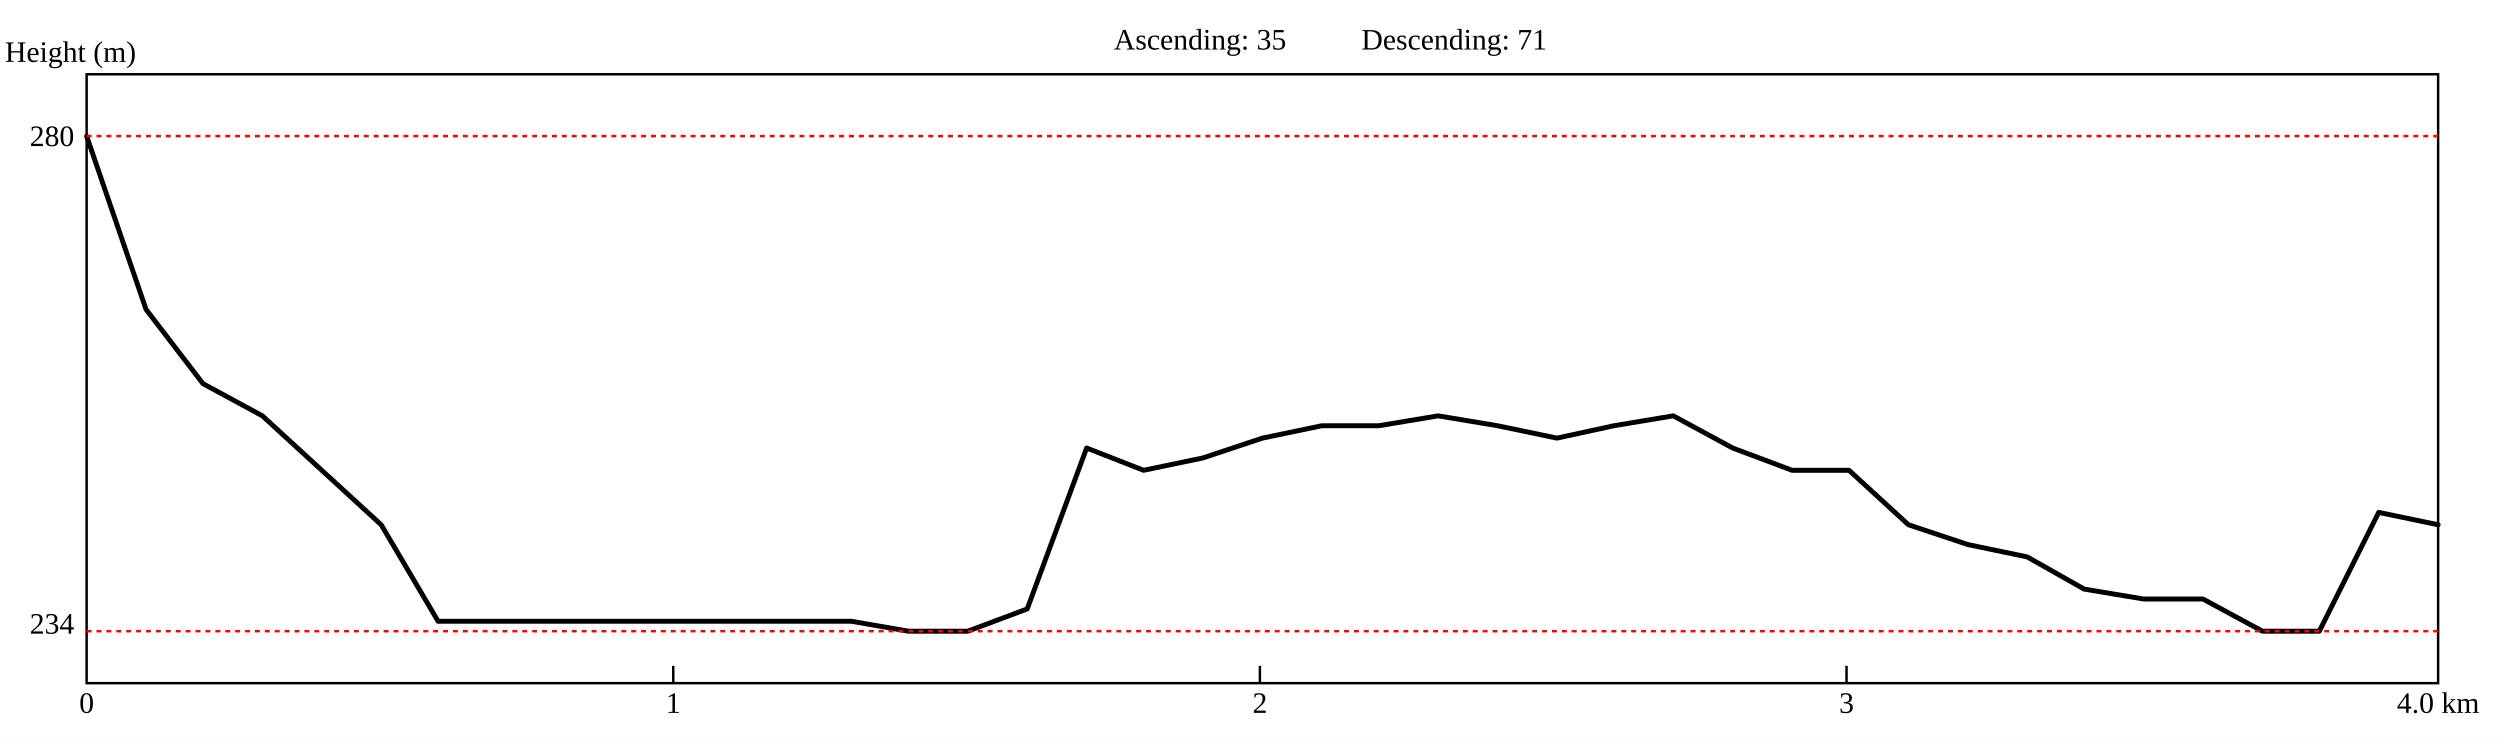
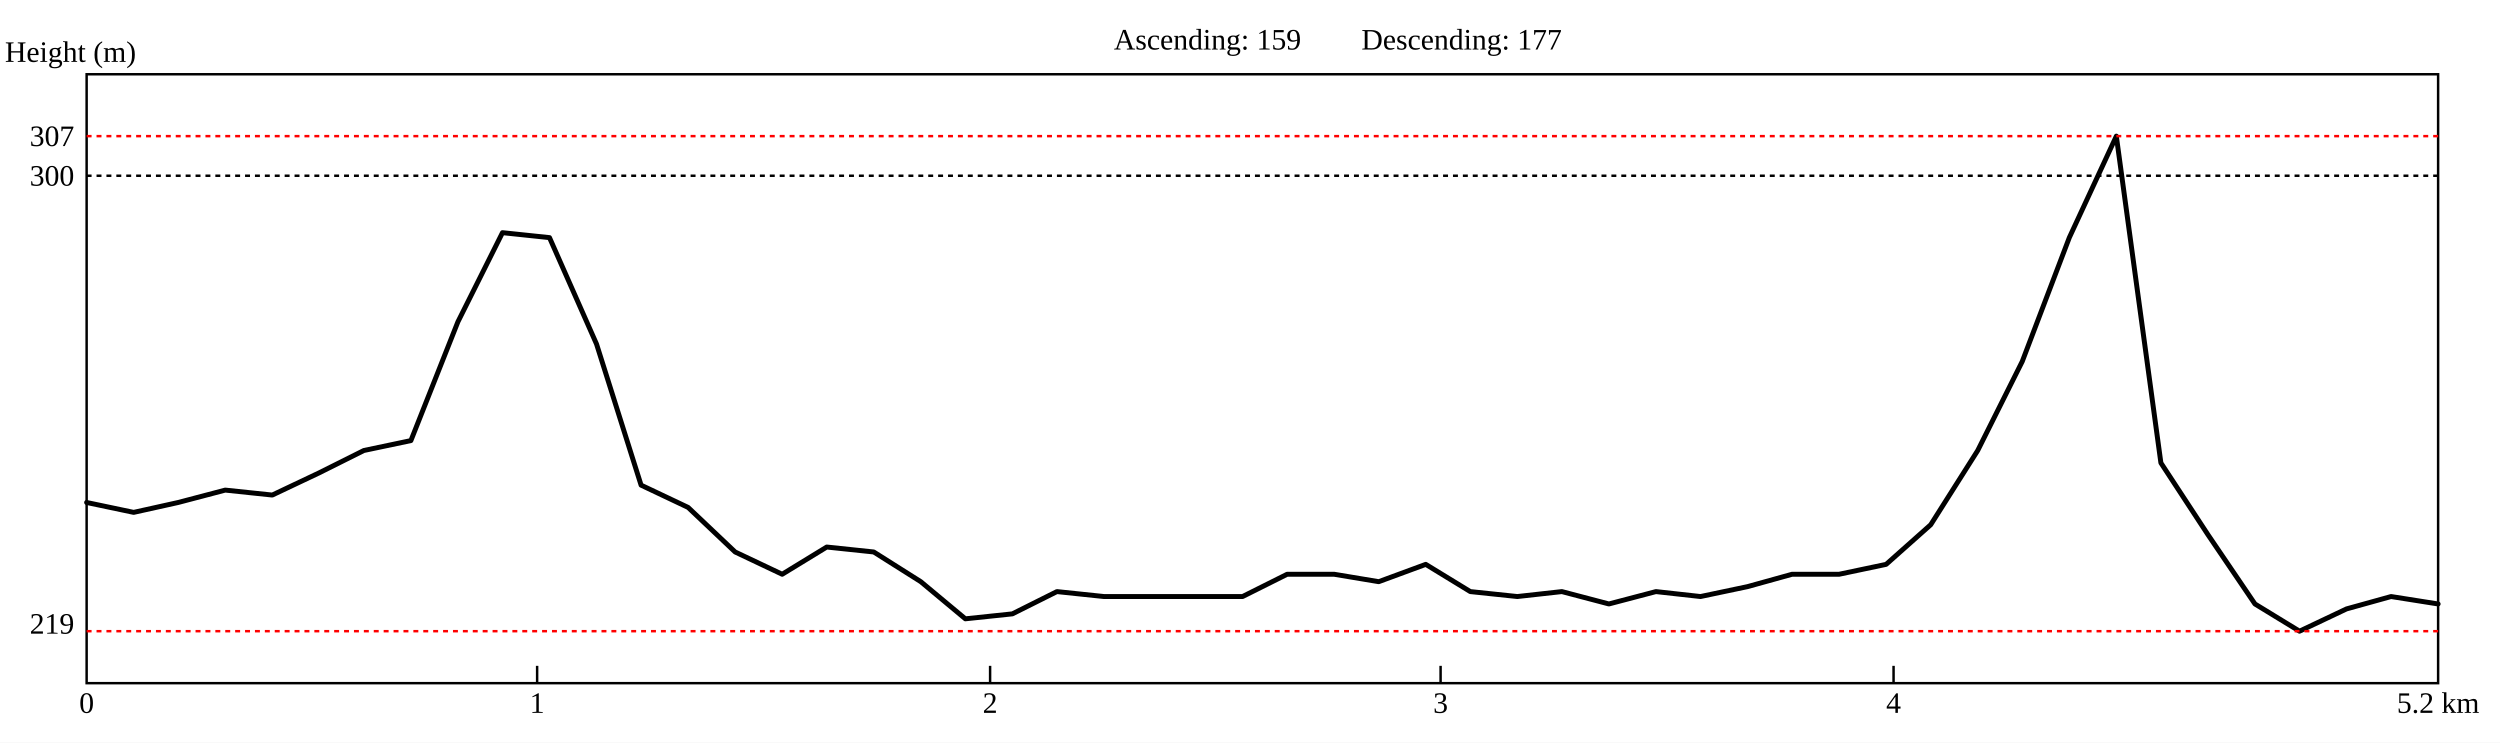
<svg xmlns="http://www.w3.org/2000/svg" width="1010" height="300" viewBox="0 0 1010 300">
  <rect x="0" y="0" width="1010" height="300" fill="white" />
  <rect x="35" y="30" width="950" height="246" fill="none" stroke="black" stroke-width="1" />
-   <path fill="none" stroke="black" stroke-width="2" stroke-linecap="round" stroke-linejoin="round" d="M 35 55 L 59 125 L 82 155 L 106 168 L 130 190 L 154 212 L 177 251 L 201 251 L 225 251 L 249 251 L 272 251 L 296 251 L 320 251 L 344 251 L 367 255 L 391 255 L 415 246 L 439 181 L 462 190 L 486 185 L 510 177 L 534 172 L 557 172 L 581 168 L 605 172 L 629 177 L 652 172 L 676 168 L 700 181 L 724 190 L 747 190 L 771 212 L 795 220 L 819 225 L 842 238 L 866 242 L 890 242 L 914 255 L 937 255 L 961 207 L 985 212 L 985 212 L  " />
-   <text fill="black" text-anchor="end" x="30" y="256">234</text>
+   <path fill="none" stroke="black" stroke-width="2" stroke-linecap="round" stroke-linejoin="round" d="M 35 203 L 54 207 L 72 203 L 91 198 L 110 200 L 129 191 L 147 182 L 166 178 L 185 130 L 203 94 L 222 96 L 241 139 L 259 196 L 278 205 L 297 223 L 316 232 L 334 221 L 353 223 L 372 235 L 390 250 L 390 250 L 409 248 L 427 239 L 446 241 L 465 241 L 483 241 L 502 241 L 520 232 L 539 232 L 557 235 L 576 228 L 594 239 L 613 241 L 631 239 L 650 244 L 650 244 L 669 239 L 687 241 L 706 237 L 724 232 L 743 232 L 762 228 L 780 212 L 799 182 L 817 146 L 836 96 L 855 55 L 873 187 L 892 216 L 911 244 L 929 255 L 948 246 L 966 241 L 985 244 L 985 244 L  " />
+   <text fill="black" text-anchor="end" x="30" y="256">219</text>
  <line stroke="red" stroke-dasharray="2,2" x1="35" y1="255" x2="985" y2="255" />
-   <text fill="black" text-anchor="end" x="30" y="59">280</text>
+   <text fill="black" text-anchor="end" x="30" y="59">307</text>
  <line stroke="red" stroke-dasharray="2,2" x1="35" y1="55" x2="985" y2="55" />
-   <text fill="black" text-anchor="middle" x="985" y="288">4.0 km</text>
+   <text fill="black" text-anchor="middle" x="985" y="288">5.2 km</text>
+   <line stroke="black" stroke-dasharray="2,2" x1="35" y1="71" x2="985" y2="71" />
+   <text fill="black" text-anchor="end" x="30" y="75">300</text>
  <text fill="black" text-anchor="middle" x="35" y="288">0</text>
-   <line stroke="black" x1="272.0" y1="276" x2="272.0" y2="269" />
-   <text fill="black" text-anchor="middle" x="272.0" y="288">1</text>
-   <line stroke="black" x1="509.0" y1="276" x2="509.0" y2="269" />
-   <text fill="black" text-anchor="middle" x="509.0" y="288">2</text>
-   <line stroke="black" x1="746.0" y1="276" x2="746.0" y2="269" />
-   <text fill="black" text-anchor="middle" x="746.0" y="288">3</text>
-   <text fill="black" x="450" y="20">Ascending: 35</text>
-   <text fill="black" x="550" y="20">Descending: 71</text>
+   <line stroke="black" x1="217.0" y1="276" x2="217.0" y2="269" />
+   <text fill="black" text-anchor="middle" x="217.0" y="288">1</text>
+   <line stroke="black" x1="400.0" y1="276" x2="400.0" y2="269" />
+   <text fill="black" text-anchor="middle" x="400.0" y="288">2</text>
+   <line stroke="black" x1="582.0" y1="276" x2="582.0" y2="269" />
+   <text fill="black" text-anchor="middle" x="582.0" y="288">3</text>
+   <line stroke="black" x1="765.0" y1="276" x2="765.0" y2="269" />
+   <text fill="black" text-anchor="middle" x="765.0" y="288">4</text>
+   <text fill="black" x="450" y="20">Ascending: 159</text>
+   <text fill="black" x="550" y="20">Descending: 177</text>
  <text fill="black" x="2" y="25">Height (m)</text>
</svg>
